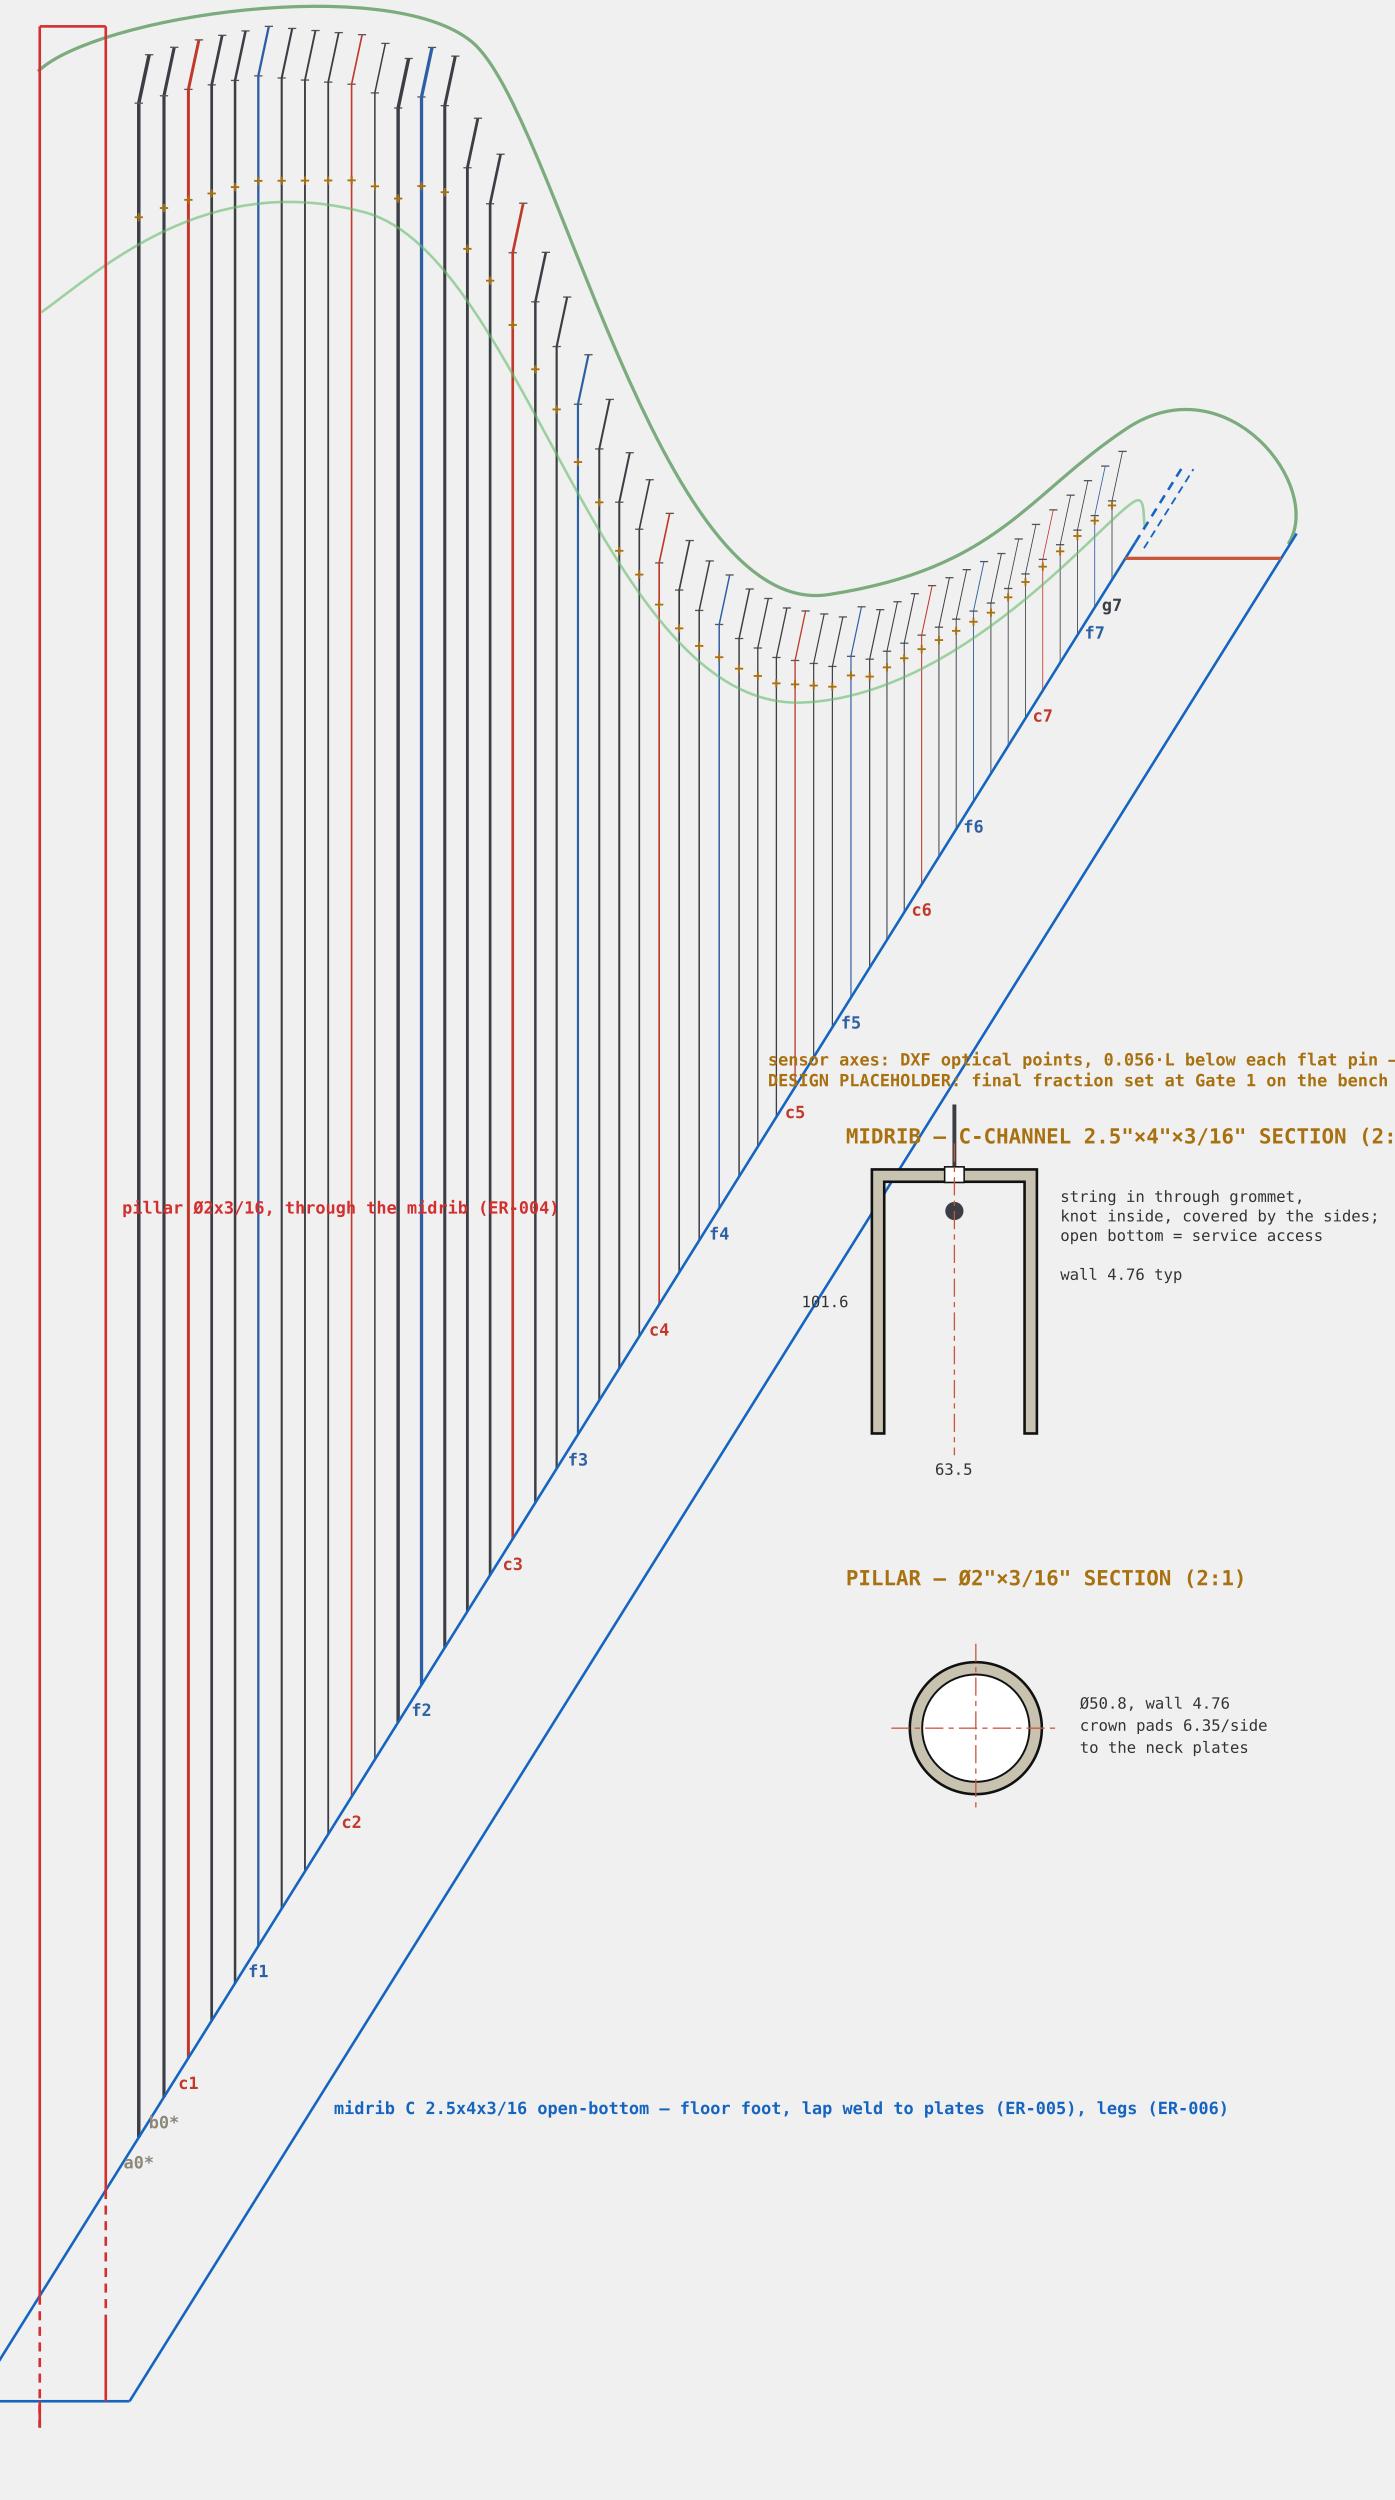
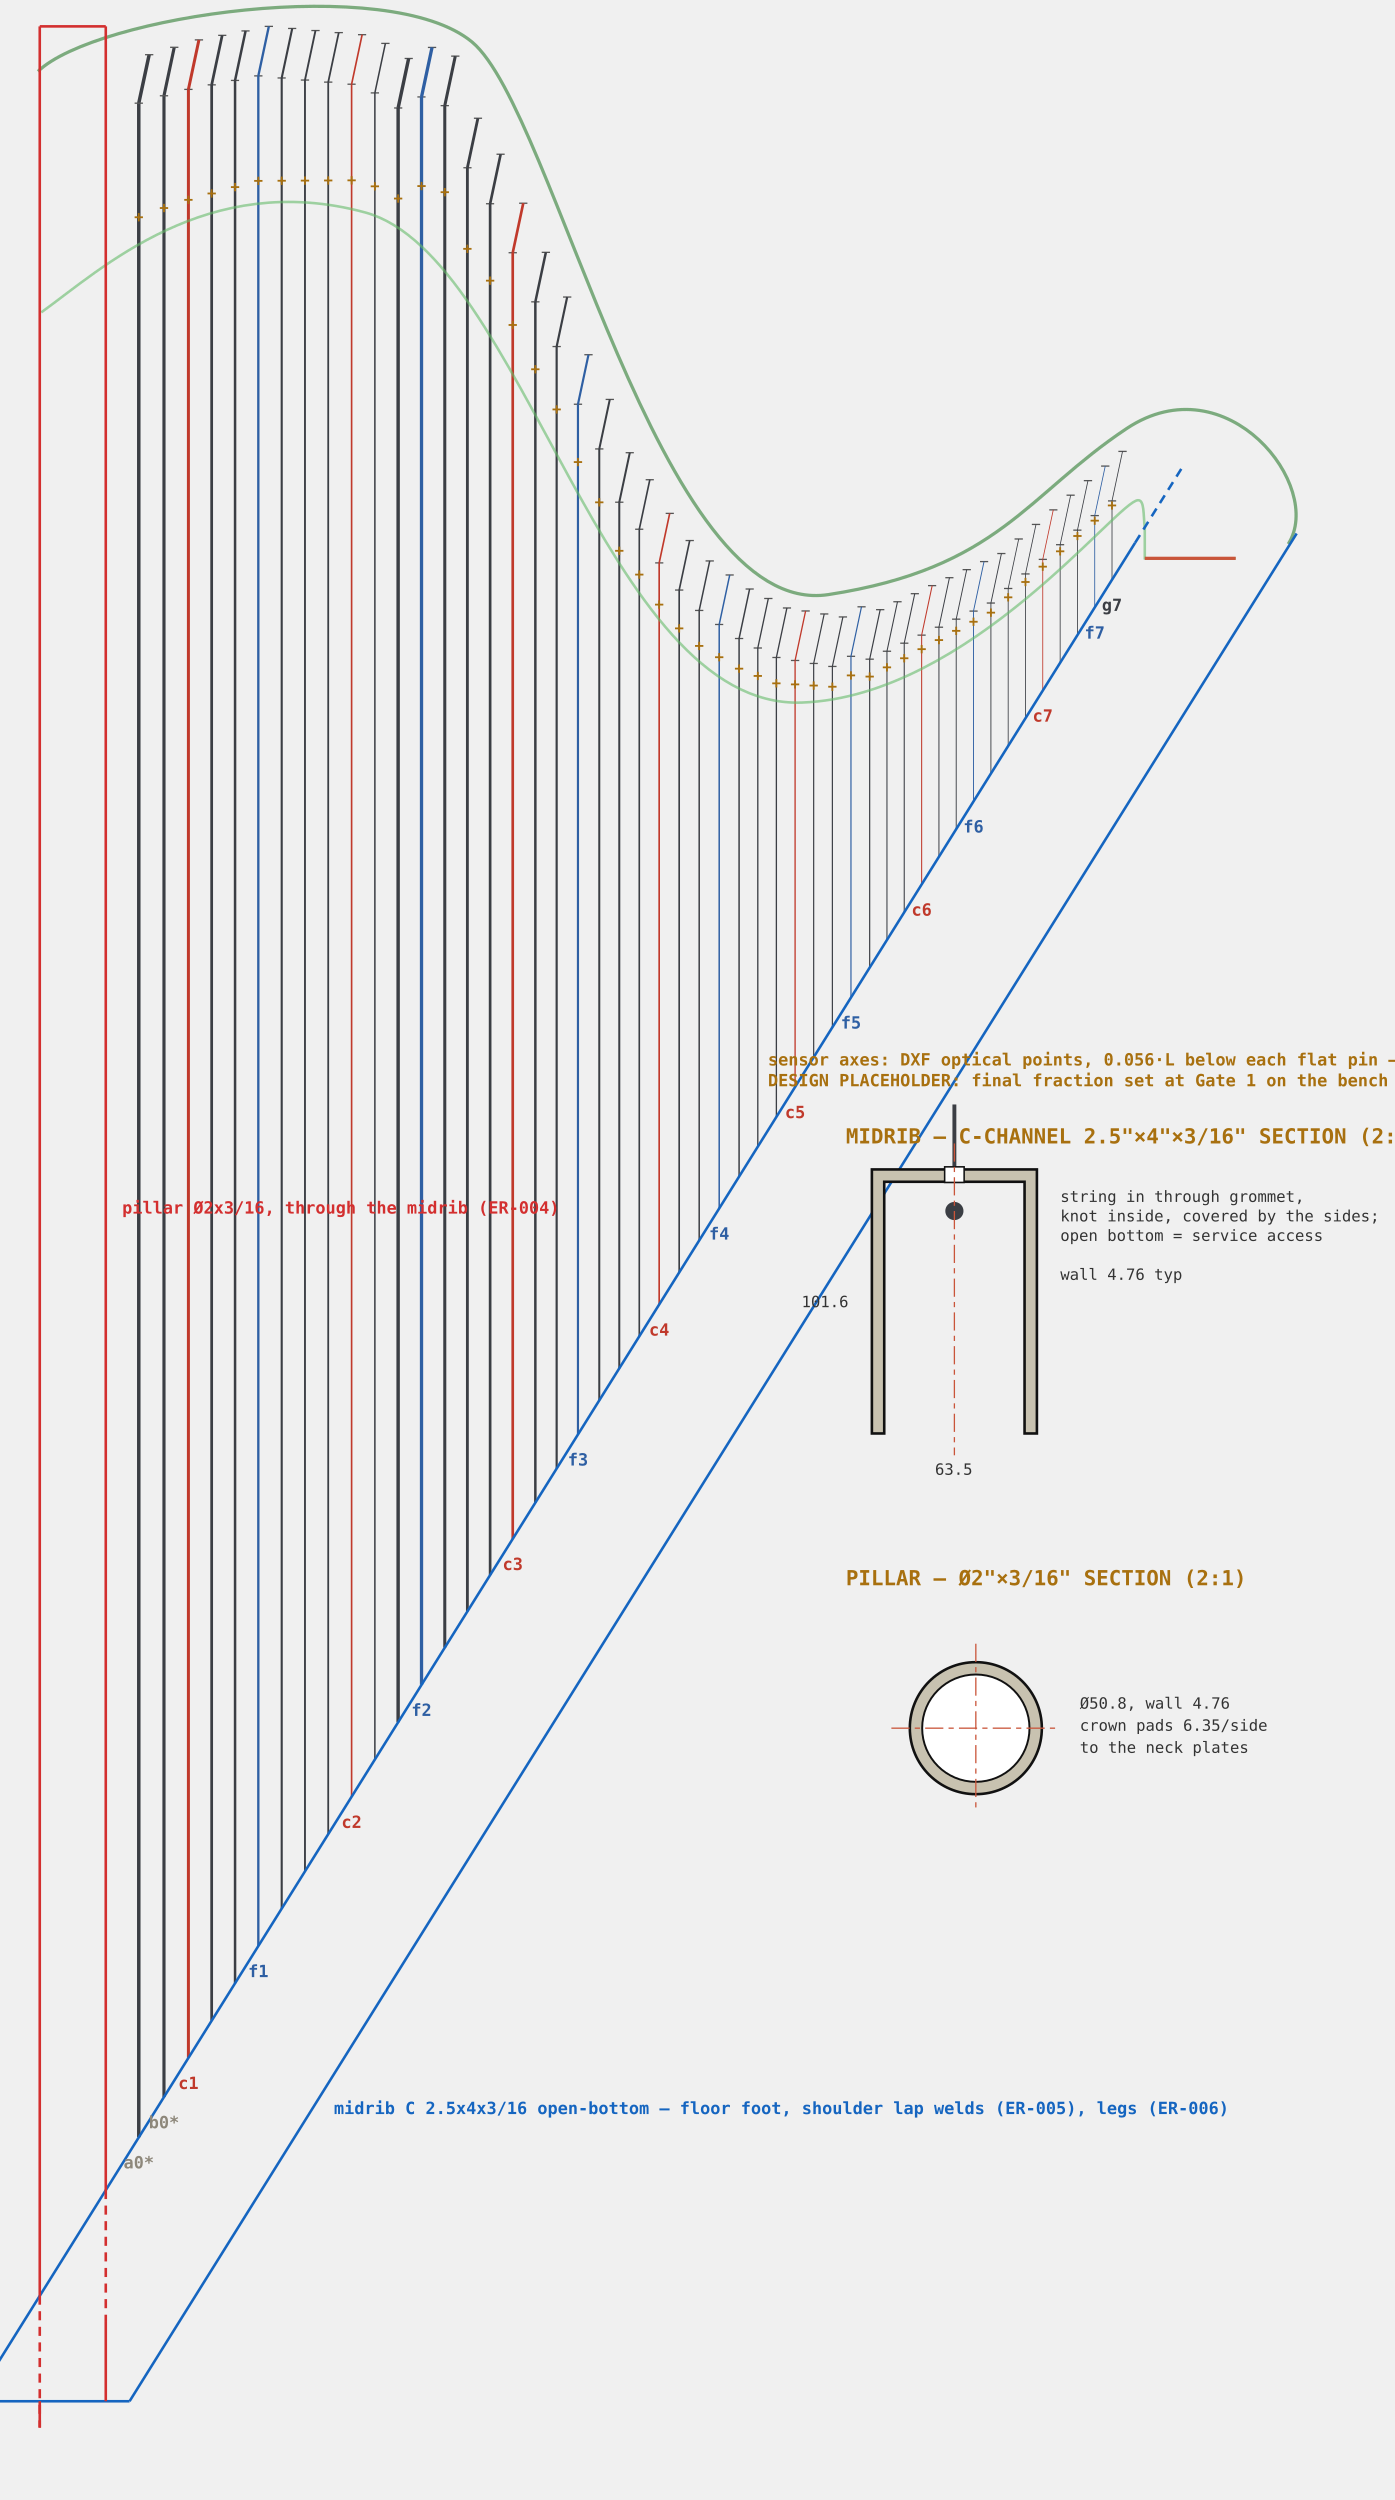
<svg xmlns="http://www.w3.org/2000/svg" width="1073mm" height="1924mm" viewBox="109 0 1073 1924" version="1.1" id="svg296">
  <defs id="defs296" />
  <style id="style1">.nl{font-size:13px;font-weight:700;font-family:ui-monospace,Menlo,Consolas,monospace}</style>
  <g stroke="#555" stroke-width="1.0" fill="none" id="g95">
    <line x1="250.8" y1="68.8" x2="257.2" y2="68.8" id="line2" />
    <line x1="258.9" y1="30.7" x2="265.3" y2="30.7" id="line3" />
    <line x1="268.8" y1="65.3" x2="275.1" y2="65.3" id="line4" />
    <line x1="276.9" y1="27.2" x2="283.2" y2="27.2" id="line5" />
    <line x1="286.7" y1="61.9" x2="293.0" y2="61.9" id="line6" />
    <line x1="294.8" y1="23.8" x2="301.1" y2="23.8" id="line7" />
    <line x1="304.6" y1="58.4" x2="311.0" y2="58.4" id="line8" />
    <line x1="312.7" y1="20.3" x2="319.1" y2="20.3" id="line9" />
    <line x1="322.6" y1="60.0" x2="328.9" y2="60.0" id="line10" />
    <line x1="330.7" y1="21.9" x2="337.0" y2="21.9" id="line11" />
    <line x1="340.5" y1="61.6" x2="346.9" y2="61.6" id="line12" />
    <line x1="348.6" y1="23.5" x2="355.0" y2="23.5" id="line13" />
    <line x1="358.4" y1="63.2" x2="364.8" y2="63.2" id="line14" />
    <line x1="366.5" y1="25.1" x2="372.9" y2="25.1" id="line15" />
    <line x1="376.4" y1="64.8" x2="382.7" y2="64.8" id="line16" />
    <line x1="384.5" y1="26.7" x2="390.8" y2="26.7" id="line17" />
    <line x1="394.3" y1="71.5" x2="400.7" y2="71.5" id="line18" />
    <line x1="402.4" y1="33.4" x2="408.8" y2="33.4" id="line19" />
    <line x1="412.3" y1="83.1" x2="418.6" y2="83.1" id="line20" />
    <line x1="420.4" y1="45.0" x2="426.7" y2="45.0" id="line21" />
    <line x1="430.2" y1="74.6" x2="436.5" y2="74.6" id="line22" />
    <line x1="438.3" y1="36.5" x2="444.7" y2="36.5" id="line23" />
    <line x1="448.1" y1="81.3" x2="454.5" y2="81.3" id="line24" />
    <line x1="456.2" y1="43.2" x2="462.6" y2="43.2" id="line25" />
    <line x1="465.6" y1="129.1" x2="471.9" y2="129.1" id="line26" />
    <line x1="473.7" y1="91.0" x2="480.0" y2="91.0" id="line27" />
    <line x1="483.0" y1="156.8" x2="489.3" y2="156.8" id="line28" />
    <line x1="491.1" y1="118.7" x2="497.4" y2="118.7" id="line29" />
    <line x1="500.4" y1="194.5" x2="506.8" y2="194.5" id="line30" />
    <line x1="508.5" y1="156.4" x2="514.9" y2="156.4" id="line31" />
    <line x1="517.8" y1="232.3" x2="524.2" y2="232.3" id="line32" />
    <line x1="525.9" y1="194.2" x2="532.3" y2="194.2" id="line33" />
    <line x1="534.2" y1="266.7" x2="540.6" y2="266.7" id="line34" />
    <line x1="542.3" y1="228.6" x2="548.7" y2="228.6" id="line35" />
    <line x1="550.6" y1="311.1" x2="557.0" y2="311.1" id="line36" />
    <line x1="558.7" y1="273.0" x2="565.1" y2="273.0" id="line37" />
    <line x1="567.0" y1="345.5" x2="573.4" y2="345.5" id="line38" />
    <line x1="575.1" y1="307.4" x2="581.5" y2="307.4" id="line39" />
    <line x1="582.4" y1="386.5" x2="588.8" y2="386.5" id="line40" />
    <line x1="590.5" y1="348.4" x2="596.8" y2="348.4" id="line41" />
    <line x1="597.8" y1="407.3" x2="604.1" y2="407.3" id="line42" />
    <line x1="605.9" y1="369.2" x2="612.2" y2="369.2" id="line43" />
    <line x1="613.2" y1="433.2" x2="619.5" y2="433.2" id="line44" />
    <line x1="621.3" y1="395.1" x2="627.6" y2="395.1" id="line45" />
    <line x1="628.5" y1="454.1" x2="634.9" y2="454.1" id="line46" />
    <line x1="636.6" y1="416.0" x2="643.0" y2="416.0" id="line47" />
    <line x1="643.9" y1="469.8" x2="650.3" y2="469.8" id="line48" />
    <line x1="652.0" y1="431.7" x2="658.4" y2="431.7" id="line49" />
    <line x1="659.3" y1="480.6" x2="665.6" y2="480.6" id="line50" />
    <line x1="667.4" y1="442.5" x2="673.7" y2="442.5" id="line51" />
    <line x1="674.6" y1="491.4" x2="681.0" y2="491.4" id="line52" />
    <line x1="682.8" y1="453.3" x2="689.1" y2="453.3" id="line53" />
    <line x1="689.0" y1="498.7" x2="695.4" y2="498.7" id="line54" />
    <line x1="697.1" y1="460.6" x2="703.5" y2="460.6" id="line55" />
    <line x1="703.4" y1="506.0" x2="709.7" y2="506.0" id="line56" />
    <line x1="711.5" y1="467.9" x2="717.8" y2="467.9" id="line57" />
    <line x1="717.7" y1="508.3" x2="724.1" y2="508.3" id="line58" />
    <line x1="725.8" y1="470.2" x2="732.2" y2="470.2" id="line59" />
    <line x1="732.1" y1="510.6" x2="738.4" y2="510.6" id="line60" />
    <line x1="740.2" y1="472.5" x2="746.5" y2="472.5" id="line61" />
    <line x1="746.4" y1="512.9" x2="752.8" y2="512.9" id="line62" />
    <line x1="754.5" y1="474.8" x2="760.9" y2="474.8" id="line63" />
    <line x1="760.8" y1="505.1" x2="767.1" y2="505.1" id="line64" />
    <line x1="768.9" y1="467.0" x2="775.2" y2="467.0" id="line65" />
    <line x1="775.1" y1="507.3" x2="781.5" y2="507.3" id="line66" />
    <line x1="783.2" y1="469.2" x2="789.6" y2="469.2" id="line67" />
    <line x1="788.4" y1="501.2" x2="794.8" y2="501.2" id="line68" />
    <line x1="796.5" y1="463.1" x2="802.9" y2="463.1" id="line69" />
    <line x1="801.8" y1="495.0" x2="808.1" y2="495.0" id="line70" />
    <line x1="809.9" y1="456.9" x2="816.2" y2="456.9" id="line71" />
    <line x1="815.1" y1="488.8" x2="821.4" y2="488.8" id="line72" />
    <line x1="823.2" y1="450.7" x2="829.5" y2="450.7" id="line73" />
    <line x1="828.4" y1="482.7" x2="834.8" y2="482.7" id="line74" />
    <line x1="836.5" y1="444.6" x2="842.8" y2="444.6" id="line75" />
    <line x1="841.7" y1="476.5" x2="848.1" y2="476.5" id="line76" />
    <line x1="849.8" y1="438.4" x2="856.2" y2="438.4" id="line77" />
    <line x1="855.1" y1="470.3" x2="861.4" y2="470.3" id="line78" />
    <line x1="863.2" y1="432.2" x2="869.5" y2="432.2" id="line79" />
    <line x1="868.4" y1="464.1" x2="874.7" y2="464.1" id="line80" />
    <line x1="876.5" y1="426.0" x2="882.8" y2="426.0" id="line81" />
    <line x1="881.7" y1="452.9" x2="888.1" y2="452.9" id="line82" />
    <line x1="889.8" y1="414.8" x2="896.2" y2="414.8" id="line83" />
    <line x1="895.0" y1="441.7" x2="901.4" y2="441.7" id="line84" />
    <line x1="903.1" y1="403.6" x2="909.5" y2="403.6" id="line85" />
    <line x1="908.4" y1="430.5" x2="914.7" y2="430.5" id="line86" />
    <line x1="916.5" y1="392.4" x2="922.8" y2="392.4" id="line87" />
    <line x1="921.7" y1="419.2" x2="928.0" y2="419.2" id="line88" />
    <line x1="929.8" y1="381.1" x2="936.1" y2="381.1" id="line89" />
    <line x1="935.0" y1="408.0" x2="941.3" y2="408.0" id="line90" />
    <line x1="943.1" y1="369.9" x2="949.5" y2="369.9" id="line91" />
    <line x1="948.3" y1="396.8" x2="954.7" y2="396.8" id="line92" />
    <line x1="956.4" y1="358.7" x2="962.8" y2="358.7" id="line93" />
    <line x1="961.7" y1="385.5" x2="968.0" y2="385.5" id="line94" />
    <line x1="969.7" y1="347.4" x2="976.1" y2="347.4" id="line95" />
  </g>
  <line x1="254.0" y1="68.8" x2="262.1" y2="30.7" stroke="#c0392b" stroke-width="2.311" id="line96" />
  <line x1="271.9" y1="65.3" x2="280.0" y2="27.2" stroke="#3b3e44" stroke-width="2.108" id="line97" />
  <line x1="289.9" y1="61.9" x2="298.0" y2="23.8" stroke="#3b3e44" stroke-width="1.930" id="line98" />
  <line x1="307.8" y1="58.4" x2="315.9" y2="20.3" stroke="#2e5fa3" stroke-width="1.803" id="line99" />
  <line x1="325.8" y1="60.0" x2="333.9" y2="21.9" stroke="#3b3e44" stroke-width="1.626" id="line100" />
  <line x1="343.7" y1="61.6" x2="351.8" y2="23.5" stroke="#3b3e44" stroke-width="1.448" id="line101" />
  <line x1="361.6" y1="63.2" x2="369.7" y2="25.1" stroke="#3b3e44" stroke-width="1.372" id="line102" />
  <line x1="379.6" y1="64.8" x2="387.7" y2="26.7" stroke="#c0392b" stroke-width="1.270" id="line103" />
  <line x1="397.5" y1="71.5" x2="405.6" y2="33.4" stroke="#3b3e44" stroke-width="1.168" id="line104" />
  <line x1="415.4" y1="83.1" x2="423.5" y2="45.0" stroke="#3b3e44" stroke-width="2.642" id="line105" />
  <line x1="433.4" y1="74.6" x2="441.5" y2="36.5" stroke="#2e5fa3" stroke-width="2.540" id="line106" />
  <line x1="451.3" y1="81.3" x2="459.4" y2="43.2" stroke="#3b3e44" stroke-width="2.337" id="line107" />
  <line x1="468.7" y1="129.1" x2="476.8" y2="91.0" stroke="#3b3e44" stroke-width="2.184" id="line108" />
  <line x1="486.2" y1="156.8" x2="494.3" y2="118.7" stroke="#3b3e44" stroke-width="2.057" id="line109" />
  <line x1="503.6" y1="194.5" x2="511.7" y2="156.4" stroke="#c0392b" stroke-width="2.057" id="line110" />
  <line x1="521.0" y1="232.3" x2="529.1" y2="194.2" stroke="#3b3e44" stroke-width="1.930" id="line111" />
  <line x1="537.4" y1="266.7" x2="545.5" y2="228.6" stroke="#3b3e44" stroke-width="1.676" id="line112" />
  <line x1="553.8" y1="311.1" x2="561.9" y2="273.0" stroke="#2e5fa3" stroke-width="1.676" id="line113" />
  <line x1="570.2" y1="345.5" x2="578.3" y2="307.4" stroke="#3b3e44" stroke-width="1.549" id="line114" />
  <line x1="585.6" y1="386.5" x2="593.7" y2="348.4" stroke="#3b3e44" stroke-width="1.549" id="line115" />
  <line x1="601.0" y1="407.3" x2="609.1" y2="369.2" stroke="#3b3e44" stroke-width="1.270" id="line116" />
  <line x1="616.3" y1="433.2" x2="624.4" y2="395.1" stroke="#c0392b" stroke-width="1.270" id="line117" />
  <line x1="631.7" y1="454.1" x2="639.8" y2="416.0" stroke="#3b3e44" stroke-width="1.270" id="line118" />
  <line x1="647.1" y1="469.8" x2="655.2" y2="431.7" stroke="#3b3e44" stroke-width="1.143" id="line119" />
  <line x1="662.5" y1="480.6" x2="670.6" y2="442.5" stroke="#2e5fa3" stroke-width="1.143" id="line120" />
  <line x1="677.8" y1="491.4" x2="685.9" y2="453.3" stroke="#3b3e44" stroke-width="1.143" id="line121" />
  <line x1="692.2" y1="498.7" x2="700.3" y2="460.6" stroke="#3b3e44" stroke-width="1.016" id="line122" />
  <line x1="706.5" y1="506.0" x2="714.6" y2="467.9" stroke="#3b3e44" stroke-width="1.016" id="line123" />
  <line x1="720.9" y1="508.3" x2="729.0" y2="470.2" stroke="#c0392b" stroke-width="1.016" id="line124" />
  <line x1="735.2" y1="510.6" x2="743.3" y2="472.5" stroke="#3b3e44" stroke-width="0.914" id="line125" />
  <line x1="749.6" y1="512.9" x2="757.7" y2="474.8" stroke="#3b3e44" stroke-width="0.914" id="line126" />
  <line x1="763.9" y1="505.1" x2="772.0" y2="467.0" stroke="#2e5fa3" stroke-width="0.914" id="line127" />
  <line x1="778.3" y1="507.3" x2="786.4" y2="469.2" stroke="#3b3e44" stroke-width="0.914" id="line128" />
  <line x1="791.6" y1="501.2" x2="799.7" y2="463.1" stroke="#3b3e44" stroke-width="0.813" id="line129" />
  <line x1="804.9" y1="495.0" x2="813.0" y2="456.9" stroke="#3b3e44" stroke-width="0.813" id="line130" />
  <line x1="818.3" y1="488.8" x2="826.4" y2="450.7" stroke="#c0392b" stroke-width="0.813" id="line131" />
  <line x1="831.6" y1="482.7" x2="839.7" y2="444.6" stroke="#3b3e44" stroke-width="0.762" id="line132" />
  <line x1="844.9" y1="476.5" x2="853.0" y2="438.4" stroke="#3b3e44" stroke-width="0.711" id="line133" />
  <line x1="858.2" y1="470.3" x2="866.3" y2="432.2" stroke="#2e5fa3" stroke-width="0.711" id="line134" />
  <line x1="871.6" y1="464.1" x2="879.7" y2="426.0" stroke="#3b3e44" stroke-width="0.711" id="line135" />
  <line x1="884.9" y1="452.9" x2="893.0" y2="414.8" stroke="#3b3e44" stroke-width="0.635" id="line136" />
  <line x1="898.2" y1="441.7" x2="906.3" y2="403.6" stroke="#3b3e44" stroke-width="0.635" id="line137" />
  <line x1="911.5" y1="430.5" x2="919.6" y2="392.4" stroke="#c0392b" stroke-width="0.635" id="line138" />
  <line x1="924.9" y1="419.2" x2="933.0" y2="381.1" stroke="#3b3e44" stroke-width="0.635" id="line139" />
  <line x1="938.2" y1="408.0" x2="946.3" y2="369.9" stroke="#3b3e44" stroke-width="0.635" id="line140" />
  <line x1="951.5" y1="396.8" x2="959.6" y2="358.7" stroke="#2e5fa3" stroke-width="0.635" id="line141" />
  <line x1="964.8" y1="385.5" x2="972.9" y2="347.4" stroke="#3b3e44" stroke-width="0.635" id="line142" />
  <line x1="964.8" y1="446.2" x2="964.8" y2="385.5" stroke="#3b3e44" stroke-width="0.635" id="line241">
    </line>
  <text x="964.8" y="470.2" class="nl" fill="#3b3e44" text-anchor="middle" id="text241">g7</text>
  <line x1="951.5" y1="467.5" x2="951.5" y2="396.8" stroke="#2e5fa3" stroke-width="0.635" id="line242">
    </line>
  <text x="951.5" y="491.5" class="nl" fill="#2e5fa3" text-anchor="middle" id="text242">f7</text>
  <line x1="938.2" y1="488.8" x2="938.2" y2="408.0" stroke="#3b3e44" stroke-width="0.635" id="line243">
    </line>
  <line x1="924.9" y1="510.1" x2="924.9" y2="419.2" stroke="#3b3e44" stroke-width="0.635" id="line244">
    </line>
  <line x1="911.5" y1="531.4" x2="911.5" y2="430.5" stroke="#c0392b" stroke-width="0.635" id="line245">
    </line>
  <text x="911.5" y="555.4" class="nl" fill="#c0392b" text-anchor="middle" id="text245">c7</text>
  <line x1="898.2" y1="552.8" x2="898.2" y2="441.7" stroke="#3b3e44" stroke-width="0.635" id="line246">
    </line>
  <line x1="884.9" y1="574.1" x2="884.9" y2="452.9" stroke="#3b3e44" stroke-width="0.635" id="line247">
    </line>
  <line x1="871.6" y1="595.4" x2="871.6" y2="464.1" stroke="#3b3e44" stroke-width="0.711" id="line248">
    </line>
  <line x1="858.2" y1="616.7" x2="858.2" y2="470.3" stroke="#2e5fa3" stroke-width="0.711" id="line249">
    </line>
  <text x="858.2" y="640.7" class="nl" fill="#2e5fa3" text-anchor="middle" id="text249">f6</text>
  <line x1="844.9" y1="638.1" x2="844.9" y2="476.5" stroke="#3b3e44" stroke-width="0.711" id="line250">
    </line>
  <line x1="831.6" y1="659.4" x2="831.6" y2="482.7" stroke="#3b3e44" stroke-width="0.762" id="line251">
    </line>
  <line x1="818.3" y1="680.7" x2="818.3" y2="488.8" stroke="#c0392b" stroke-width="0.813" id="line252">
    </line>
  <text x="818.3" y="704.7" class="nl" fill="#c0392b" text-anchor="middle" id="text252">c6</text>
  <line x1="804.9" y1="702.0" x2="804.9" y2="495.0" stroke="#3b3e44" stroke-width="0.813" id="line253">
    </line>
  <line x1="791.6" y1="723.4" x2="791.6" y2="501.2" stroke="#3b3e44" stroke-width="0.813" id="line254">
    </line>
  <line x1="778.3" y1="744.7" x2="778.3" y2="507.3" stroke="#3b3e44" stroke-width="0.914" id="line255">
    </line>
  <line x1="763.9" y1="767.6" x2="763.9" y2="505.1" stroke="#2e5fa3" stroke-width="0.914" id="line256">
    </line>
  <text x="763.9" y="791.6" class="nl" fill="#2e5fa3" text-anchor="middle" id="text256">f5</text>
  <line x1="749.6" y1="790.6" x2="749.6" y2="512.9" stroke="#3b3e44" stroke-width="0.914" id="line257">
    </line>
  <line x1="735.2" y1="813.6" x2="735.2" y2="510.6" stroke="#3b3e44" stroke-width="0.914" id="line258">
    </line>
  <line x1="720.9" y1="836.5" x2="720.9" y2="508.3" stroke="#c0392b" stroke-width="1.016" id="line259">
    </line>
  <text x="720.9" y="860.5" class="nl" fill="#c0392b" text-anchor="middle" id="text259">c5</text>
  <line x1="706.5" y1="859.5" x2="706.5" y2="506.0" stroke="#3b3e44" stroke-width="1.016" id="line260">
    </line>
  <line x1="692.2" y1="882.5" x2="692.2" y2="498.7" stroke="#3b3e44" stroke-width="1.016" id="line261">
    </line>
  <line x1="677.8" y1="905.4" x2="677.8" y2="491.4" stroke="#3b3e44" stroke-width="1.143" id="line262">
    </line>
  <line x1="662.5" y1="930.0" x2="662.5" y2="480.6" stroke="#2e5fa3" stroke-width="1.143" id="line263">
    </line>
  <text x="662.5" y="954.0" class="nl" fill="#2e5fa3" text-anchor="middle" id="text263">f4</text>
  <line x1="647.1" y1="954.6" x2="647.1" y2="469.8" stroke="#3b3e44" stroke-width="1.143" id="line264">
    </line>
  <line x1="631.7" y1="979.2" x2="631.7" y2="454.1" stroke="#3b3e44" stroke-width="1.270" id="line265">
    </line>
  <line x1="616.3" y1="1003.9" x2="616.3" y2="433.2" stroke="#c0392b" stroke-width="1.270" id="line266">
    </line>
  <text x="616.3" y="1027.9" class="nl" fill="#c0392b" text-anchor="middle" id="text266">c4</text>
  <line x1="601.0" y1="1028.5" x2="601.0" y2="407.3" stroke="#3b3e44" stroke-width="1.270" id="line267">
    </line>
  <line x1="585.6" y1="1053.1" x2="585.6" y2="386.5" stroke="#3b3e44" stroke-width="1.549" id="line268">
    </line>
  <line x1="570.2" y1="1077.7" x2="570.2" y2="345.5" stroke="#3b3e44" stroke-width="1.549" id="line269">
    </line>
  <line x1="553.8" y1="1103.9" x2="553.8" y2="311.1" stroke="#2e5fa3" stroke-width="1.676" id="line270">
    </line>
  <text x="553.8" y="1127.9" class="nl" fill="#2e5fa3" text-anchor="middle" id="text270">f3</text>
  <line x1="537.4" y1="1130.2" x2="537.4" y2="266.7" stroke="#3b3e44" stroke-width="1.676" id="line271">
    </line>
  <line x1="521.0" y1="1156.4" x2="521.0" y2="232.3" stroke="#3b3e44" stroke-width="1.930" id="line272">
    </line>
  <line x1="503.6" y1="1184.3" x2="503.6" y2="194.5" stroke="#c0392b" stroke-width="2.057" id="line273">
    </line>
  <text x="503.6" y="1208.3" class="nl" fill="#c0392b" text-anchor="middle" id="text273">c3</text>
  <line x1="486.2" y1="1212.2" x2="486.2" y2="156.8" stroke="#3b3e44" stroke-width="2.057" id="line274">
    </line>
  <line x1="468.7" y1="1240.1" x2="468.7" y2="129.1" stroke="#3b3e44" stroke-width="2.184" id="line275">
    </line>
  <line x1="451.3" y1="1267.9" x2="451.3" y2="81.3" stroke="#3b3e44" stroke-width="2.337" id="line276">
    </line>
  <line x1="433.4" y1="1296.6" x2="433.4" y2="74.6" stroke="#2e5fa3" stroke-width="2.540" id="line277">
    </line>
  <text x="433.4" y="1320.6" class="nl" fill="#2e5fa3" text-anchor="middle" id="text277">f2</text>
  <line x1="415.4" y1="1325.4" x2="415.4" y2="83.1" stroke="#3b3e44" stroke-width="2.642" id="line278">
    </line>
  <line x1="397.5" y1="1354.1" x2="397.5" y2="71.5" stroke="#3b3e44" stroke-width="1.168" id="line279">
    </line>
  <line x1="379.6" y1="1382.8" x2="379.6" y2="64.8" stroke="#c0392b" stroke-width="1.270" id="line280">
    </line>
  <text x="379.6" y="1406.8" class="nl" fill="#c0392b" text-anchor="middle" id="text280">c2</text>
  <line x1="361.6" y1="1411.5" x2="361.6" y2="63.2" stroke="#3b3e44" stroke-width="1.372" id="line281">
    </line>
  <line x1="343.7" y1="1440.2" x2="343.7" y2="61.6" stroke="#3b3e44" stroke-width="1.448" id="line282">
    </line>
  <line x1="325.8" y1="1468.9" x2="325.8" y2="60.0" stroke="#3b3e44" stroke-width="1.626" id="line283">
    </line>
  <line x1="307.8" y1="1497.6" x2="307.8" y2="58.4" stroke="#2e5fa3" stroke-width="1.803" id="line284">
    </line>
  <text x="307.8" y="1521.6" class="nl" fill="#2e5fa3" text-anchor="middle" id="text284">f1</text>
  <line x1="289.9" y1="1526.3" x2="289.9" y2="61.9" stroke="#3b3e44" stroke-width="1.930" id="line285">
    </line>
  <line x1="271.9" y1="1555.0" x2="271.9" y2="65.3" stroke="#3b3e44" stroke-width="2.108" id="line286">
    </line>
  <line x1="254.0" y1="1583.7" x2="254.0" y2="68.8" stroke="#c0392b" stroke-width="2.311" id="line287">
    </line>
  <text x="254.0" y="1607.7" class="nl" fill="#c0392b" text-anchor="middle" id="text287">c1</text>
  <line x1="235.2" y1="1613.9" x2="235.2" y2="73.7" stroke="#3b3e44" stroke-width="2.426" id="line288">
    </line>
  <line x1="235.2" y1="73.7" x2="243.1" y2="36.4" stroke="#3b3e44" stroke-width="2.426" id="line289" />
  <g stroke="#555" stroke-width="1.0" id="g291">
    <line x1="232.0" y1="73.7" x2="238.4" y2="73.7" id="line290" />
    <line x1="239.9" y1="36.4" x2="246.3" y2="36.4" id="line291" />
  </g>
  <line x1="215.8" y1="1644.8" x2="215.8" y2="79.4" stroke="#3b3e44" stroke-width="2.692" id="line292">
    </line>
  <line x1="215.8" y1="79.4" x2="223.8" y2="42.1" stroke="#3b3e44" stroke-width="2.692" id="line293" />
  <g stroke="#555" stroke-width="1.0" id="g295">
    <line x1="212.6" y1="79.4" x2="219.0" y2="79.4" id="line294" />
    <line x1="220.6" y1="42.1" x2="227.0" y2="42.1" id="line295" />
  </g>
  <path d="M 138.22,54.935 C 182.636,12.264 408.329,-20.833 472.261,32.301 536.194,85.436 615.437,477.81 746.634,457.583 877.832,437.356 899.005,380.96 976.112,329.784 c 77.107,-51.176 152.567,44.684 124.313,88.91" fill="none" stroke="#2e7d32" stroke-width="2.5" opacity="0.6" id="path295">
    </path>
-   <path d="m 140.746,240.416 c 46.266,-33.248 127.61,-109.938 249.248,-76.925 121.638,33.014 183.857,382.828 336.293,377.194 129.228,-4.776 242.909,-155.441 258.539,-155.713 5,-0.24 4,11 5.2,21.4" fill="none" stroke="#66bb6a" stroke-width="2" opacity="0.6" id="path296">
+   <path d="m 140.746,240.416 c 46.266,-33.248 127.61,-109.938 249.248,-76.925 121.638,33.014 183.857,382.828 336.293,377.194 129.228,-4.776 242.909,-155.441 258.539,-155.713 5,-0.24 4,11 5.2,21.4 l 0,23.3 l 70,0" fill="none" stroke="#66bb6a" stroke-width="2" opacity="0.6" id="path296">
    </path>
  <g id="frame-members">
    <line x1="208.7" y1="1848.0" x2="1106.9" y2="410.6" stroke="#1565c0" stroke-width="2" />
    <line x1="88.9" y1="1848.0" x2="982.6" y2="417.7" stroke="#1565c0" stroke-width="2" />
    <line x1="982.6" y1="417.7" x2="1020.7" y2="356.7" stroke="#1565c0" stroke-width="2" stroke-dasharray="7 5" />
    <line x1="88.9" y1="1848.0" x2="208.7" y2="1848.0" stroke="#1565c0" stroke-width="2" />
-     <line x1="989.4" y1="421.9" x2="1027.5" y2="361.0" stroke="#1565c0" stroke-width="1.4" stroke-dasharray="6 4" />
    <line x1="139.6" y1="20.3" x2="139.6" y2="1766.7" stroke="#d32f2f" stroke-width="2" />
    <line x1="139.6" y1="1766.7" x2="139.6" y2="1868.3" stroke="#d32f2f" stroke-width="2" stroke-dasharray="7 5" />
    <line x1="139.6" y1="1868.3" x2="139.6" y2="1848.0" stroke="#d32f2f" stroke-width="2" />
    <line x1="190.4" y1="20.3" x2="190.4" y2="1685.4" stroke="#d32f2f" stroke-width="2" />
    <line x1="190.4" y1="1685.4" x2="190.4" y2="1787.0" stroke="#d32f2f" stroke-width="2" stroke-dasharray="7 5" />
    <line x1="190.4" y1="1787.0" x2="190.4" y2="1848.0" stroke="#d32f2f" stroke-width="2" />
    <line x1="139.6" y1="20.3" x2="190.4" y2="20.3" stroke="#d32f2f" stroke-width="2" />
-     <text x="366" y="1627" style="font:700 13px monospace" fill="#1565c0">midrib C 2.5x4x3/16 open-bottom — floor foot, lap weld to plates (ER-005), legs (ER-006)</text>
+     <text x="366" y="1627" style="font:700 13px monospace" fill="#1565c0">midrib C 2.5x4x3/16 open-bottom — floor foot, shoulder lap welds (ER-005), legs (ER-006)</text>
    <text x="203" y="934" style="font:700 13px monospace" fill="#d32f2f">pillar Ø2x3/16, through the midrib (ER-004)</text>
  </g>
  <g id="cross-sections">
    <text x="760" y="880" style="font:700 16px monospace" fill="#a8700f" id="text158">MIDRIB — C-CHANNEL 2.5"×4"×3/16" SECTION (2:1), OPEN BOTTOM</text>
    <path d="M780 1103.2 L780 900 L907 900 L907 1103.2 L897.5 1103.2 L897.5 909.5 L789.5 909.5 L789.5 1103.2 Z" fill="#c8c2b0" stroke="#111" stroke-width="2" id="path158" />
    <line x1="843.5" y1="850" x2="843.5" y2="900" stroke="#3b3e44" stroke-width="3" id="line158" />
    <rect x="836" y="898" width="15" height="12" fill="#ffffff" stroke="#111" stroke-width="1.2" id="rect158" />
    <circle cx="843.5" cy="932" r="7" fill="#3b3e44" id="circle158" />
    <line x1="843.5" y1="880" x2="843.5" y2="1120" stroke="#c9553a" stroke-width="1" stroke-dasharray="14 4 4 4" id="line159" />
    <text x="925" y="925" style="font:12px monospace" fill="#333" id="text159">string in through grommet,</text>
    <text x="925" y="940" style="font:12px monospace" fill="#333" id="text160">knot inside, covered by the sides;</text>
    <text x="925" y="955" style="font:12px monospace" fill="#333" id="text161">open bottom = service access</text>
    <text x="843" y="1135" style="font:12px monospace" fill="#333" text-anchor="middle" id="text162">63.5</text>
    <text x="762" y="1006" style="font:12px monospace" fill="#333" text-anchor="end" id="text163">101.6</text>
    <text x="925" y="985" style="font:12px monospace" fill="#333" id="text164">wall 4.76 typ</text>
    <text x="760" y="1220" style="font:700 16px monospace" fill="#a8700f" id="text165">PILLAR — Ø2"×3/16" SECTION (2:1)</text>
    <circle cx="860" cy="1330" r="50.8" fill="#c8c2b0" stroke="#111" stroke-width="2" id="circle165" />
    <circle cx="860" cy="1330" r="41.3" fill="#ffffff" stroke="#111" stroke-width="1.5" id="circle166" />
    <line x1="860" y1="1265" x2="860" y2="1395" stroke="#c9553a" stroke-width="1" stroke-dasharray="14 4 4 4" id="line166" />
    <line x1="795" y1="1330" x2="925" y2="1330" stroke="#c9553a" stroke-width="1" stroke-dasharray="14 4 4 4" id="line167" />
    <text x="940" y="1315" style="font:12px monospace" fill="#333" id="text167">Ø50.8, wall 4.76</text>
    <text x="940" y="1332" style="font:12px monospace" fill="#333" id="text168">crown pads 6.35/side</text>
    <text x="940" y="1349" style="font:12px monospace" fill="#333" id="text169">to the neck plates</text>
  </g>
  <g id="sensor-axes">
    <line x1="250.8" y1="153.8" x2="257.2" y2="153.8" stroke="#a8700f" stroke-width="1.4" id="line169" />
    <line x1="254.0" y1="150.6" x2="254.0" y2="157.0" stroke="#a8700f" stroke-width="1.4" id="line170" />
    <line x1="268.7" y1="148.9" x2="275.1" y2="148.9" stroke="#a8700f" stroke-width="1.4" id="line171" />
    <line x1="271.9" y1="145.7" x2="271.9" y2="152.1" stroke="#a8700f" stroke-width="1.4" id="line172" />
    <line x1="286.7" y1="144.0" x2="293.1" y2="144.0" stroke="#a8700f" stroke-width="1.4" id="line173" />
    <line x1="289.9" y1="140.8" x2="289.9" y2="147.2" stroke="#a8700f" stroke-width="1.4" id="line174" />
    <line x1="304.6" y1="139.2" x2="311.0" y2="139.2" stroke="#a8700f" stroke-width="1.4" id="line175" />
    <line x1="307.8" y1="136.0" x2="307.8" y2="142.4" stroke="#a8700f" stroke-width="1.4" id="line176" />
    <line x1="322.6" y1="139.1" x2="329.0" y2="139.1" stroke="#a8700f" stroke-width="1.4" id="line177" />
    <line x1="325.8" y1="135.9" x2="325.8" y2="142.3" stroke="#a8700f" stroke-width="1.4" id="line178" />
    <line x1="340.5" y1="139.0" x2="346.9" y2="139.0" stroke="#a8700f" stroke-width="1.4" id="line179" />
    <line x1="343.7" y1="135.8" x2="343.7" y2="142.2" stroke="#a8700f" stroke-width="1.4" id="line180" />
    <line x1="358.4" y1="138.9" x2="364.8" y2="138.9" stroke="#a8700f" stroke-width="1.4" id="line181" />
    <line x1="361.6" y1="135.7" x2="361.6" y2="142.1" stroke="#a8700f" stroke-width="1.4" id="line182" />
    <line x1="376.4" y1="138.8" x2="382.8" y2="138.8" stroke="#a8700f" stroke-width="1.4" id="line183" />
    <line x1="379.6" y1="135.6" x2="379.6" y2="142.0" stroke="#a8700f" stroke-width="1.4" id="line184" />
    <line x1="394.3" y1="143.4" x2="400.7" y2="143.4" stroke="#a8700f" stroke-width="1.4" id="line185" />
    <line x1="397.5" y1="140.2" x2="397.5" y2="146.6" stroke="#a8700f" stroke-width="1.4" id="line186" />
    <line x1="412.2" y1="152.8" x2="418.6" y2="152.8" stroke="#a8700f" stroke-width="1.4" id="line187" />
    <line x1="415.4" y1="149.6" x2="415.4" y2="156.0" stroke="#a8700f" stroke-width="1.4" id="line188" />
    <line x1="430.2" y1="143.2" x2="436.6" y2="143.2" stroke="#a8700f" stroke-width="1.4" id="line189" />
    <line x1="433.4" y1="140.0" x2="433.4" y2="146.4" stroke="#a8700f" stroke-width="1.4" id="line190" />
    <line x1="448.1" y1="147.9" x2="454.5" y2="147.9" stroke="#a8700f" stroke-width="1.4" id="line191" />
    <line x1="451.3" y1="144.7" x2="451.3" y2="151.1" stroke="#a8700f" stroke-width="1.4" id="line192" />
    <line x1="465.5" y1="191.5" x2="471.9" y2="191.5" stroke="#a8700f" stroke-width="1.4" id="line193" />
    <line x1="468.7" y1="188.3" x2="468.7" y2="194.7" stroke="#a8700f" stroke-width="1.4" id="line194" />
    <line x1="483.0" y1="216.0" x2="489.4" y2="216.0" stroke="#a8700f" stroke-width="1.4" id="line195" />
    <line x1="486.2" y1="212.8" x2="486.2" y2="219.2" stroke="#a8700f" stroke-width="1.4" id="line196" />
    <line x1="500.4" y1="250.1" x2="506.8" y2="250.1" stroke="#a8700f" stroke-width="1.4" id="line197" />
    <line x1="503.6" y1="246.9" x2="503.6" y2="253.3" stroke="#a8700f" stroke-width="1.4" id="line198" />
    <line x1="517.8" y1="284.2" x2="524.2" y2="284.2" stroke="#a8700f" stroke-width="1.4" id="line199" />
    <line x1="521.0" y1="281.0" x2="521.0" y2="287.4" stroke="#a8700f" stroke-width="1.4" id="line200" />
    <line x1="534.2" y1="315.1" x2="540.6" y2="315.1" stroke="#a8700f" stroke-width="1.4" id="line201" />
    <line x1="537.4" y1="311.9" x2="537.4" y2="318.3" stroke="#a8700f" stroke-width="1.4" id="line202" />
    <line x1="550.6" y1="355.6" x2="557.0" y2="355.6" stroke="#a8700f" stroke-width="1.4" id="line203" />
    <line x1="553.8" y1="352.4" x2="553.8" y2="358.8" stroke="#a8700f" stroke-width="1.4" id="line204" />
    <line x1="567.0" y1="386.6" x2="573.4" y2="386.6" stroke="#a8700f" stroke-width="1.4" id="line205" />
    <line x1="570.2" y1="383.4" x2="570.2" y2="389.8" stroke="#a8700f" stroke-width="1.4" id="line206" />
    <line x1="582.4" y1="423.9" x2="588.8" y2="423.9" stroke="#a8700f" stroke-width="1.4" id="line207" />
    <line x1="585.6" y1="420.7" x2="585.6" y2="427.1" stroke="#a8700f" stroke-width="1.4" id="line208" />
    <line x1="597.8" y1="442.2" x2="604.2" y2="442.2" stroke="#a8700f" stroke-width="1.4" id="line209" />
    <line x1="601.0" y1="439.0" x2="601.0" y2="445.4" stroke="#a8700f" stroke-width="1.4" id="line210" />
    <line x1="613.1" y1="465.3" x2="619.5" y2="465.3" stroke="#a8700f" stroke-width="1.4" id="line211" />
    <line x1="616.3" y1="462.1" x2="616.3" y2="468.5" stroke="#a8700f" stroke-width="1.4" id="line212" />
    <line x1="628.5" y1="483.6" x2="634.9" y2="483.6" stroke="#a8700f" stroke-width="1.4" id="line213" />
    <line x1="631.7" y1="480.4" x2="631.7" y2="486.8" stroke="#a8700f" stroke-width="1.4" id="line214" />
    <line x1="643.9" y1="497.1" x2="650.3" y2="497.1" stroke="#a8700f" stroke-width="1.4" id="line215" />
    <line x1="647.1" y1="493.9" x2="647.1" y2="500.3" stroke="#a8700f" stroke-width="1.4" id="line216" />
    <line x1="659.3" y1="505.8" x2="665.7" y2="505.8" stroke="#a8700f" stroke-width="1.4" id="line217" />
    <line x1="662.5" y1="502.6" x2="662.5" y2="509.0" stroke="#a8700f" stroke-width="1.4" id="line218" />
    <line x1="674.6" y1="514.6" x2="681.0" y2="514.6" stroke="#a8700f" stroke-width="1.4" id="line219" />
    <line x1="677.8" y1="511.4" x2="677.8" y2="517.8" stroke="#a8700f" stroke-width="1.4" id="line220" />
    <line x1="689.0" y1="520.2" x2="695.4" y2="520.2" stroke="#a8700f" stroke-width="1.4" id="line221" />
    <line x1="692.2" y1="517.0" x2="692.2" y2="523.4" stroke="#a8700f" stroke-width="1.4" id="line222" />
    <line x1="703.3" y1="525.9" x2="709.7" y2="525.9" stroke="#a8700f" stroke-width="1.4" id="line223" />
    <line x1="706.5" y1="522.7" x2="706.5" y2="529.1" stroke="#a8700f" stroke-width="1.4" id="line224" />
    <line x1="717.7" y1="526.7" x2="724.1" y2="526.7" stroke="#a8700f" stroke-width="1.4" id="line225" />
    <line x1="720.9" y1="523.5" x2="720.9" y2="529.9" stroke="#a8700f" stroke-width="1.4" id="line226" />
    <line x1="732.0" y1="527.6" x2="738.4" y2="527.6" stroke="#a8700f" stroke-width="1.4" id="line227" />
    <line x1="735.2" y1="524.4" x2="735.2" y2="530.8" stroke="#a8700f" stroke-width="1.4" id="line228" />
    <line x1="746.4" y1="528.5" x2="752.8" y2="528.5" stroke="#a8700f" stroke-width="1.4" id="line229" />
    <line x1="749.6" y1="525.3" x2="749.6" y2="531.7" stroke="#a8700f" stroke-width="1.4" id="line230" />
    <line x1="760.7" y1="519.8" x2="767.1" y2="519.8" stroke="#a8700f" stroke-width="1.4" id="line231" />
    <line x1="763.9" y1="516.6" x2="763.9" y2="523.0" stroke="#a8700f" stroke-width="1.4" id="line232" />
    <line x1="775.1" y1="520.7" x2="781.5" y2="520.7" stroke="#a8700f" stroke-width="1.4" id="line233" />
    <line x1="778.3" y1="517.5" x2="778.3" y2="523.9" stroke="#a8700f" stroke-width="1.4" id="line234" />
    <line x1="788.4" y1="513.6" x2="794.8" y2="513.6" stroke="#a8700f" stroke-width="1.4" id="line235" />
    <line x1="791.6" y1="510.4" x2="791.6" y2="516.8" stroke="#a8700f" stroke-width="1.4" id="line236" />
    <line x1="801.7" y1="506.6" x2="808.1" y2="506.6" stroke="#a8700f" stroke-width="1.4" id="line237" />
    <line x1="804.9" y1="503.4" x2="804.9" y2="509.8" stroke="#a8700f" stroke-width="1.4" id="line238" />
    <line x1="815.1" y1="499.6" x2="821.5" y2="499.6" stroke="#a8700f" stroke-width="1.4" id="line239" />
    <line x1="818.3" y1="496.4" x2="818.3" y2="502.8" stroke="#a8700f" stroke-width="1.4" id="line240" />
    <line x1="828.4" y1="492.6" x2="834.8" y2="492.6" stroke="#a8700f" stroke-width="1.4" id="line296" />
    <line x1="831.6" y1="489.4" x2="831.6" y2="495.8" stroke="#a8700f" stroke-width="1.4" id="line297" />
    <line x1="841.7" y1="485.5" x2="848.1" y2="485.5" stroke="#a8700f" stroke-width="1.4" id="line298" />
    <line x1="844.9" y1="482.3" x2="844.9" y2="488.7" stroke="#a8700f" stroke-width="1.4" id="line299" />
    <line x1="855.0" y1="478.5" x2="861.4" y2="478.5" stroke="#a8700f" stroke-width="1.4" id="line300" />
    <line x1="858.2" y1="475.3" x2="858.2" y2="481.7" stroke="#a8700f" stroke-width="1.4" id="line301" />
    <line x1="868.4" y1="471.5" x2="874.8" y2="471.5" stroke="#a8700f" stroke-width="1.4" id="line302" />
    <line x1="871.6" y1="468.3" x2="871.6" y2="474.7" stroke="#a8700f" stroke-width="1.4" id="line303" />
    <line x1="881.7" y1="459.7" x2="888.1" y2="459.7" stroke="#a8700f" stroke-width="1.4" id="line304" />
    <line x1="884.9" y1="456.5" x2="884.9" y2="462.9" stroke="#a8700f" stroke-width="1.4" id="line305" />
    <line x1="895.0" y1="447.9" x2="901.4" y2="447.9" stroke="#a8700f" stroke-width="1.4" id="line306" />
    <line x1="898.2" y1="444.7" x2="898.2" y2="451.1" stroke="#a8700f" stroke-width="1.4" id="line307" />
    <line x1="908.3" y1="436.1" x2="914.7" y2="436.1" stroke="#a8700f" stroke-width="1.4" id="line308" />
    <line x1="911.5" y1="432.9" x2="911.5" y2="439.3" stroke="#a8700f" stroke-width="1.4" id="line309" />
    <line x1="921.7" y1="424.3" x2="928.1" y2="424.3" stroke="#a8700f" stroke-width="1.4" id="line310" />
    <line x1="924.9" y1="421.1" x2="924.9" y2="427.5" stroke="#a8700f" stroke-width="1.4" id="line311" />
    <line x1="935.0" y1="412.5" x2="941.4" y2="412.5" stroke="#a8700f" stroke-width="1.4" id="line312" />
    <line x1="938.2" y1="409.3" x2="938.2" y2="415.7" stroke="#a8700f" stroke-width="1.4" id="line313" />
    <line x1="948.3" y1="400.7" x2="954.7" y2="400.7" stroke="#a8700f" stroke-width="1.4" id="line314" />
    <line x1="951.5" y1="397.5" x2="951.5" y2="403.9" stroke="#a8700f" stroke-width="1.4" id="line315" />
    <line x1="961.6" y1="389.0" x2="968.0" y2="389.0" stroke="#a8700f" stroke-width="1.4" id="line316" />
    <line x1="964.8" y1="385.8" x2="964.8" y2="392.2" stroke="#a8700f" stroke-width="1.4" id="line317" />
    <line x1="232.0" y1="160.1" x2="238.4" y2="160.1" stroke="#a8700f" stroke-width="1.4" id="line318" />
    <line x1="235.2" y1="156.9" x2="235.2" y2="163.3" stroke="#a8700f" stroke-width="1.4" id="line319" />
    <line x1="212.6" y1="167.2" x2="219.0" y2="167.2" stroke="#a8700f" stroke-width="1.4" id="line320" />
    <line x1="215.8" y1="164.0" x2="215.8" y2="170.4" stroke="#a8700f" stroke-width="1.4" id="line321" />
    <text x="700" y="820" style="font:700 13px monospace" fill="#a8700f" id="text321">sensor axes: DXF optical points, 0.056·L below each flat pin —</text>
    <text x="700" y="836" style="font:700 13px monospace" fill="#a8700f" id="text322">DESIGN PLACEHOLDER: final fraction set at Gate 1 on the bench (L/18..L/12)</text>
  </g>
-   <line id="shoulder-weld" x1="975.1" y1="429.7" x2="1094.9" y2="429.7" stroke="#c9553a" stroke-width="2.5" />
+   <line id="shoulder-weld" x1="990.0" y1="429.7" x2="1060.0" y2="429.7" stroke="#c9553a" stroke-width="2.5" />
  <text x="235.2" y="1637.9" class="nl" fill="#8d877a" text-anchor="middle" id="text291">b0*</text>
  <text x="215.8" y="1668.8" class="nl" fill="#8d877a" text-anchor="middle" id="text295">a0*</text>
</svg>
